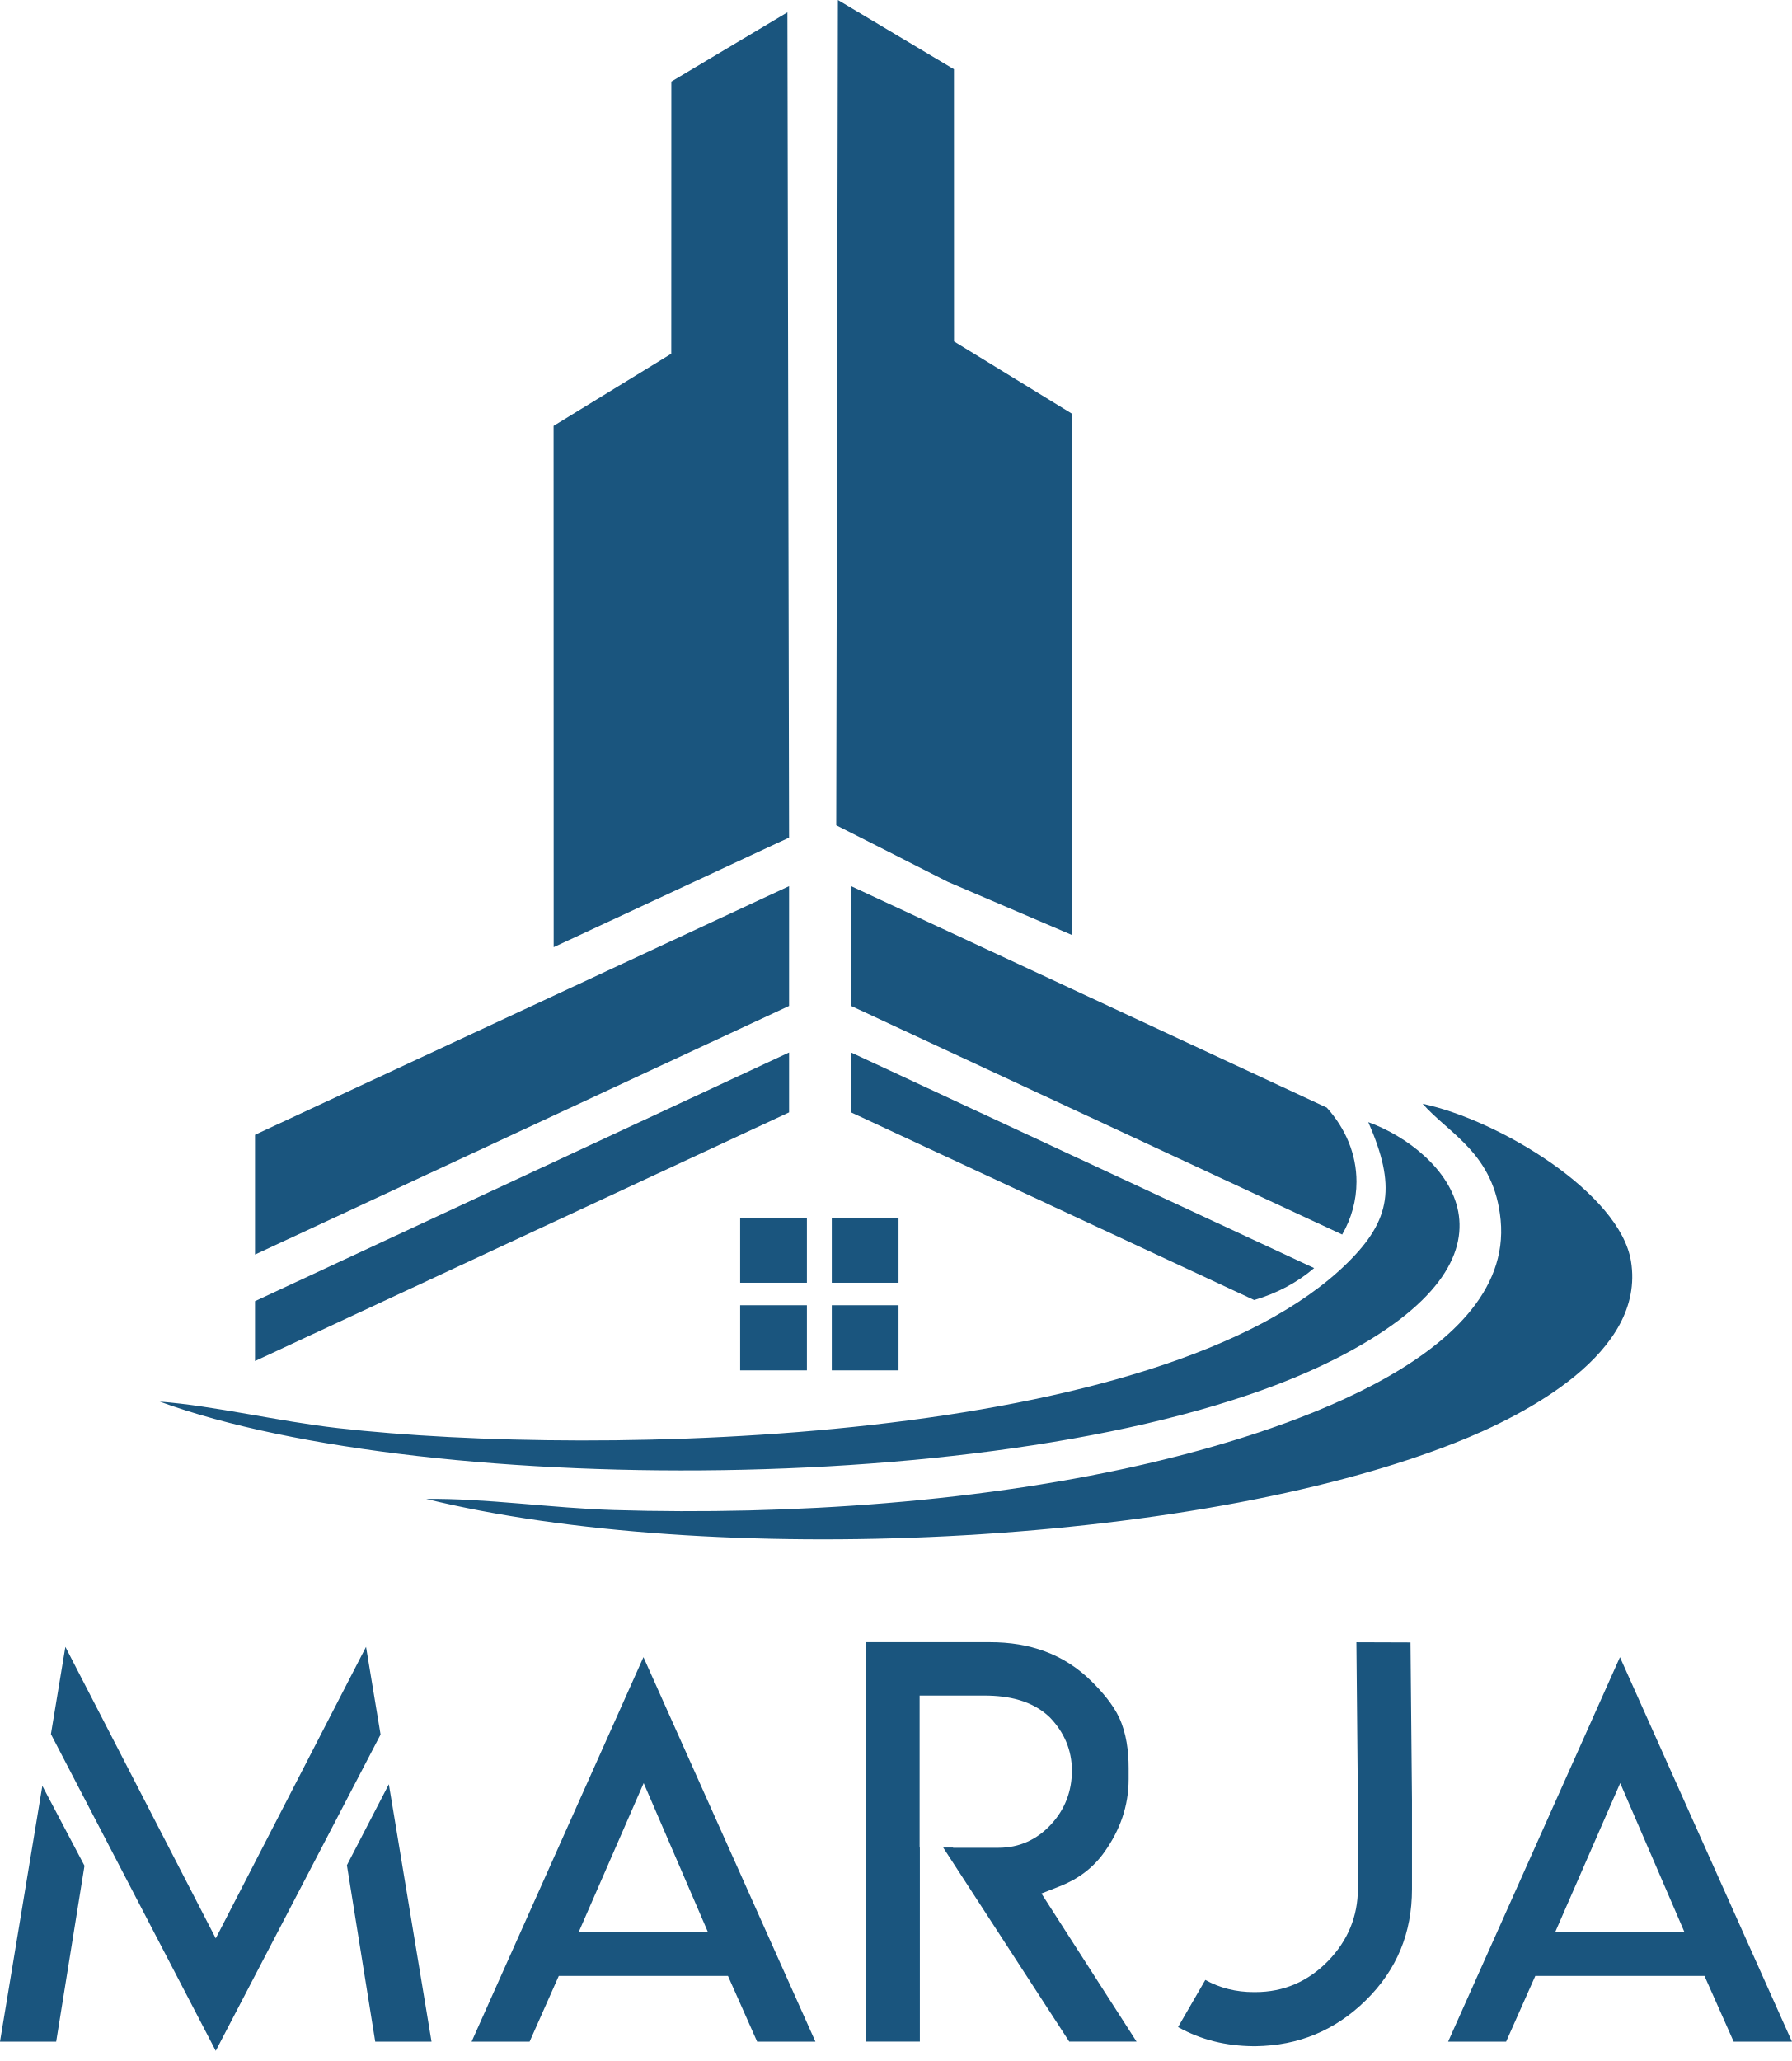
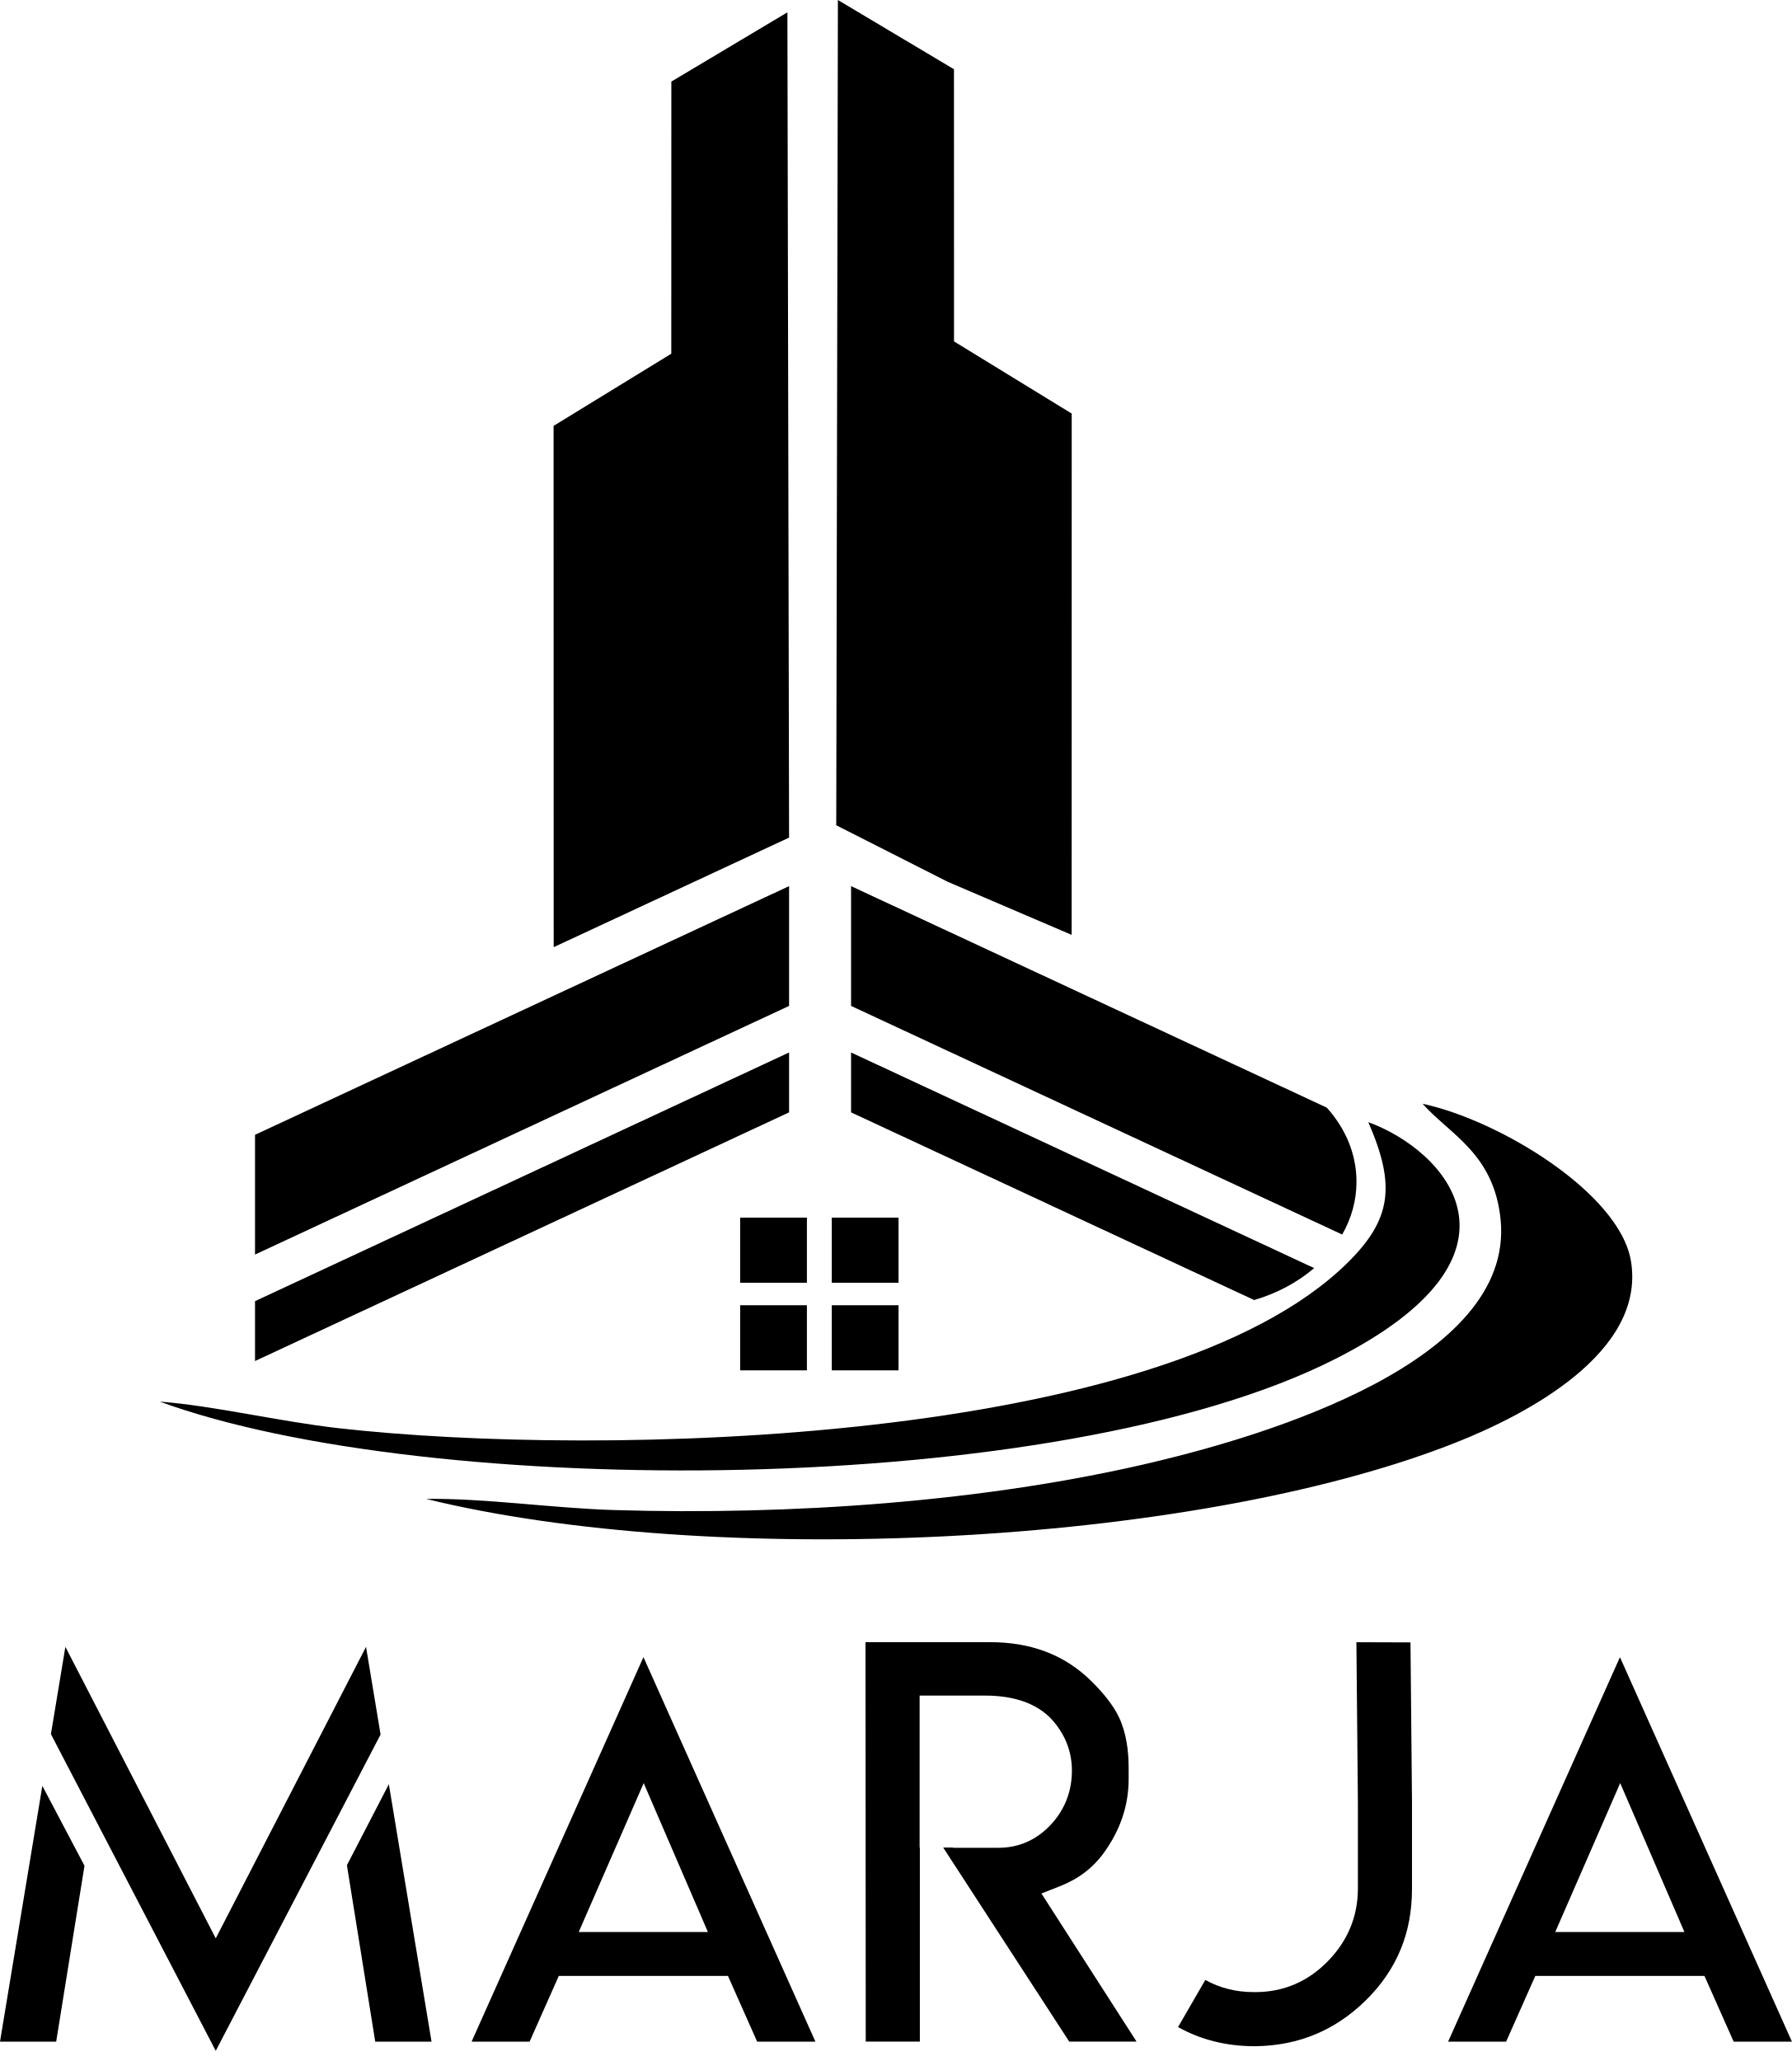
- <svg xmlns="http://www.w3.org/2000/svg" width="60" height="69" viewBox="0 0 60 69" fill="none">
-   <path fill-rule="evenodd" clip-rule="evenodd" d="M28 27.629L31.738 29.524L35.882 31.298L35.885 13.846L31.944 11.43L31.942 2.318L28.056 0L28 27.629Z" fill="#1A557E" />
-   <path fill-rule="evenodd" clip-rule="evenodd" d="M14.268 50.182C23.714 52.501 39.827 51.817 48.724 48.304C51.082 47.373 55.112 45.291 54.611 42.225C54.239 39.949 50.214 37.507 47.635 36.953C48.531 37.974 50.032 38.614 50.247 40.846C50.705 45.609 42.312 48.072 38.641 48.946C32.99 50.291 26.452 50.733 20.563 50.555C18.505 50.493 16.209 50.153 14.268 50.182L14.268 50.182Z" fill="#1A557E" />
-   <path fill-rule="evenodd" clip-rule="evenodd" d="M5.348 46.924C14.313 50.202 35.416 50.203 44.699 45.502C51.656 41.981 48.378 38.501 45.815 37.568C46.751 39.706 46.578 40.838 45.121 42.276C38.946 48.368 20.11 48.81 11.324 47.813C9.311 47.584 7.185 47.066 5.348 46.924L5.348 46.924Z" fill="#1A557E" />
-   <path fill-rule="evenodd" clip-rule="evenodd" d="M26.421 28.042L18.539 31.71L18.536 14.258L22.477 11.842L22.479 2.731L26.365 0.413L26.421 28.042Z" fill="#1A557E" />
-   <path fill-rule="evenodd" clip-rule="evenodd" d="M8.539 45.566L26.421 37.241V35.236L8.539 43.561V45.566Z" fill="#1A557E" />
-   <path fill-rule="evenodd" clip-rule="evenodd" d="M8.539 42.001L26.421 33.677V29.667L8.539 37.992V42.001Z" fill="#1A557E" />
-   <path fill-rule="evenodd" clip-rule="evenodd" d="M35.117 40.323L41.994 43.524C42.764 43.298 43.45 42.928 44.002 42.454L35.241 38.376L28.497 35.236V37.241L35.117 40.322V40.323Z" fill="#1A557E" />
-   <path fill-rule="evenodd" clip-rule="evenodd" d="M40.749 35.371L28.497 29.667V33.677L35.965 37.153L44.941 41.331C45.249 40.794 45.42 40.194 45.42 39.562C45.42 38.635 45.051 37.778 44.425 37.082L40.749 35.371V35.371Z" fill="#1A557E" />
-   <path fill-rule="evenodd" clip-rule="evenodd" d="M24.783 40.765H27.018V42.945H24.783V40.765ZM27.851 40.765H30.086V42.945H27.851V40.765ZM24.783 43.698H27.018V45.878H24.783V43.698ZM27.851 43.698H30.086V45.878H27.851V43.698Z" fill="#1A557E" />
-   <path d="M0 68.352H1.881L2.829 62.463L1.418 59.789L0 68.352L0 68.352ZM12.256 55.134L7.224 64.894L2.189 55.134L1.705 58.056L7.224 68.66L12.743 58.07L12.256 55.134H12.256ZM13.02 59.734L11.616 62.445L12.564 68.352H14.449L13.02 59.734L13.02 59.734Z" fill="#1A557E" />
-   <path fill-rule="evenodd" clip-rule="evenodd" d="M56.4 64.681H52.075L54.25 59.696L56.4 64.681ZM54.242 55.479L48.488 68.352H50.43L51.407 66.152H57.072L58.049 68.352H60L54.241 55.479H54.242Z" fill="#1A557E" />
-   <path fill-rule="evenodd" clip-rule="evenodd" d="M30.801 61.853H30.792V56.766H32.972C33.755 56.766 34.567 56.93 35.148 57.493L35.156 57.5L35.163 57.508C35.633 58 35.891 58.595 35.891 59.277C35.891 59.967 35.657 60.581 35.186 61.087C34.716 61.592 34.123 61.862 33.431 61.862H31.912V61.853H31.581L35.802 68.351H38.056L34.871 63.392L35.491 63.148C36.099 62.909 36.601 62.538 36.979 62.005C37.5 61.273 37.791 60.465 37.791 59.565V59.188C37.791 58.623 37.715 58.025 37.475 57.508C37.265 57.059 36.902 56.639 36.553 56.293C35.617 55.364 34.462 54.978 33.152 54.978H28.98L28.988 68.351H30.8V61.853H30.801Z" fill="#1A557E" />
-   <path fill-rule="evenodd" clip-rule="evenodd" d="M40.358 66.286L39.445 67.864C40.216 68.295 41.057 68.496 41.957 68.505H42.047C43.482 68.483 44.702 67.979 45.727 66.974C46.774 65.947 47.278 64.71 47.278 63.244V60.281L47.228 54.986L45.417 54.98L45.467 60.319V63.226C45.467 64.166 45.121 64.982 44.466 65.654C43.804 66.334 42.987 66.693 42.036 66.693H41.975C41.39 66.693 40.847 66.558 40.358 66.286V66.286Z" fill="#1A557E" />
-   <path fill-rule="evenodd" clip-rule="evenodd" d="M23.703 64.681H19.378L21.553 59.696L23.703 64.681H23.703ZM21.545 55.479L15.791 68.352H17.733L18.71 66.152H24.375L25.352 68.352H27.303L21.545 55.479Z" fill="#1A557E" />
+ <svg xmlns="http://www.w3.org/2000/svg" class="logo" width="60" height="69" viewBox="0 0 60 69" fill="none">
+   <path fill-rule="evenodd" clip-rule="evenodd" d="M28 27.629L31.738 29.524L35.882 31.298L35.885 13.846L31.944 11.43L31.942 2.318L28.056 0L28 27.629Z" fill="currentColor" />
+   <path fill-rule="evenodd" clip-rule="evenodd" d="M14.268 50.182C23.714 52.501 39.827 51.817 48.724 48.304C51.082 47.373 55.112 45.291 54.611 42.225C54.239 39.949 50.214 37.507 47.635 36.953C48.531 37.974 50.032 38.614 50.247 40.846C50.705 45.609 42.312 48.072 38.641 48.946C32.99 50.291 26.452 50.733 20.563 50.555C18.505 50.493 16.209 50.153 14.268 50.182L14.268 50.182Z" fill="currentColor" />
+   <path fill-rule="evenodd" clip-rule="evenodd" d="M5.348 46.924C14.313 50.202 35.416 50.203 44.699 45.502C51.656 41.981 48.378 38.501 45.815 37.568C46.751 39.706 46.578 40.838 45.121 42.276C38.946 48.368 20.11 48.81 11.324 47.813C9.311 47.584 7.185 47.066 5.348 46.924L5.348 46.924Z" fill="currentColor" />
+   <path fill-rule="evenodd" clip-rule="evenodd" d="M26.421 28.042L18.539 31.71L18.536 14.258L22.477 11.842L22.479 2.731L26.365 0.413L26.421 28.042Z" fill="currentColor" />
+   <path fill-rule="evenodd" clip-rule="evenodd" d="M8.539 45.566L26.421 37.241V35.236L8.539 43.561V45.566Z" fill="currentColor" />
+   <path fill-rule="evenodd" clip-rule="evenodd" d="M8.539 42.001L26.421 33.677V29.667L8.539 37.992V42.001Z" fill="currentColor" />
+   <path fill-rule="evenodd" clip-rule="evenodd" d="M35.117 40.323L41.994 43.524C42.764 43.298 43.45 42.928 44.002 42.454L35.241 38.376L28.497 35.236V37.241L35.117 40.322V40.323Z" fill="currentColor" />
+   <path fill-rule="evenodd" clip-rule="evenodd" d="M40.749 35.371L28.497 29.667V33.677L35.965 37.153L44.941 41.331C45.249 40.794 45.42 40.194 45.42 39.562C45.42 38.635 45.051 37.778 44.425 37.082L40.749 35.371V35.371Z" fill="currentColor" />
+   <path fill-rule="evenodd" clip-rule="evenodd" d="M24.783 40.765H27.018V42.945H24.783V40.765ZM27.851 40.765H30.086V42.945H27.851V40.765ZM24.783 43.698H27.018V45.878H24.783V43.698ZM27.851 43.698H30.086V45.878H27.851V43.698Z" fill="currentColor" />
+   <path d="M0 68.352H1.881L2.829 62.463L1.418 59.789L0 68.352L0 68.352ZM12.256 55.134L7.224 64.894L2.189 55.134L1.705 58.056L7.224 68.66L12.743 58.07L12.256 55.134H12.256ZM13.02 59.734L11.616 62.445L12.564 68.352H14.449L13.02 59.734L13.02 59.734Z" fill="currentColor" />
+   <path fill-rule="evenodd" clip-rule="evenodd" d="M56.4 64.681H52.075L54.25 59.696L56.4 64.681ZM54.242 55.479L48.488 68.352H50.43L51.407 66.152H57.072L58.049 68.352H60L54.241 55.479H54.242Z" fill="currentColor" />
+   <path fill-rule="evenodd" clip-rule="evenodd" d="M30.801 61.853H30.792V56.766H32.972C33.755 56.766 34.567 56.93 35.148 57.493L35.156 57.5L35.163 57.508C35.633 58 35.891 58.595 35.891 59.277C35.891 59.967 35.657 60.581 35.186 61.087C34.716 61.592 34.123 61.862 33.431 61.862H31.912V61.853H31.581L35.802 68.351H38.056L34.871 63.392L35.491 63.148C36.099 62.909 36.601 62.538 36.979 62.005C37.5 61.273 37.791 60.465 37.791 59.565V59.188C37.791 58.623 37.715 58.025 37.475 57.508C37.265 57.059 36.902 56.639 36.553 56.293C35.617 55.364 34.462 54.978 33.152 54.978H28.98L28.988 68.351H30.8V61.853H30.801Z" fill="currentColor" />
+   <path fill-rule="evenodd" clip-rule="evenodd" d="M40.358 66.286L39.445 67.864C40.216 68.295 41.057 68.496 41.957 68.505H42.047C43.482 68.483 44.702 67.979 45.727 66.974C46.774 65.947 47.278 64.71 47.278 63.244V60.281L47.228 54.986L45.417 54.98L45.467 60.319V63.226C45.467 64.166 45.121 64.982 44.466 65.654C43.804 66.334 42.987 66.693 42.036 66.693H41.975C41.39 66.693 40.847 66.558 40.358 66.286V66.286Z" fill="currentColor" />
+   <path fill-rule="evenodd" clip-rule="evenodd" d="M23.703 64.681H19.378L21.553 59.696L23.703 64.681H23.703ZM21.545 55.479L15.791 68.352H17.733L18.71 66.152H24.375L25.352 68.352H27.303L21.545 55.479Z" fill="currentColor" />
</svg>
